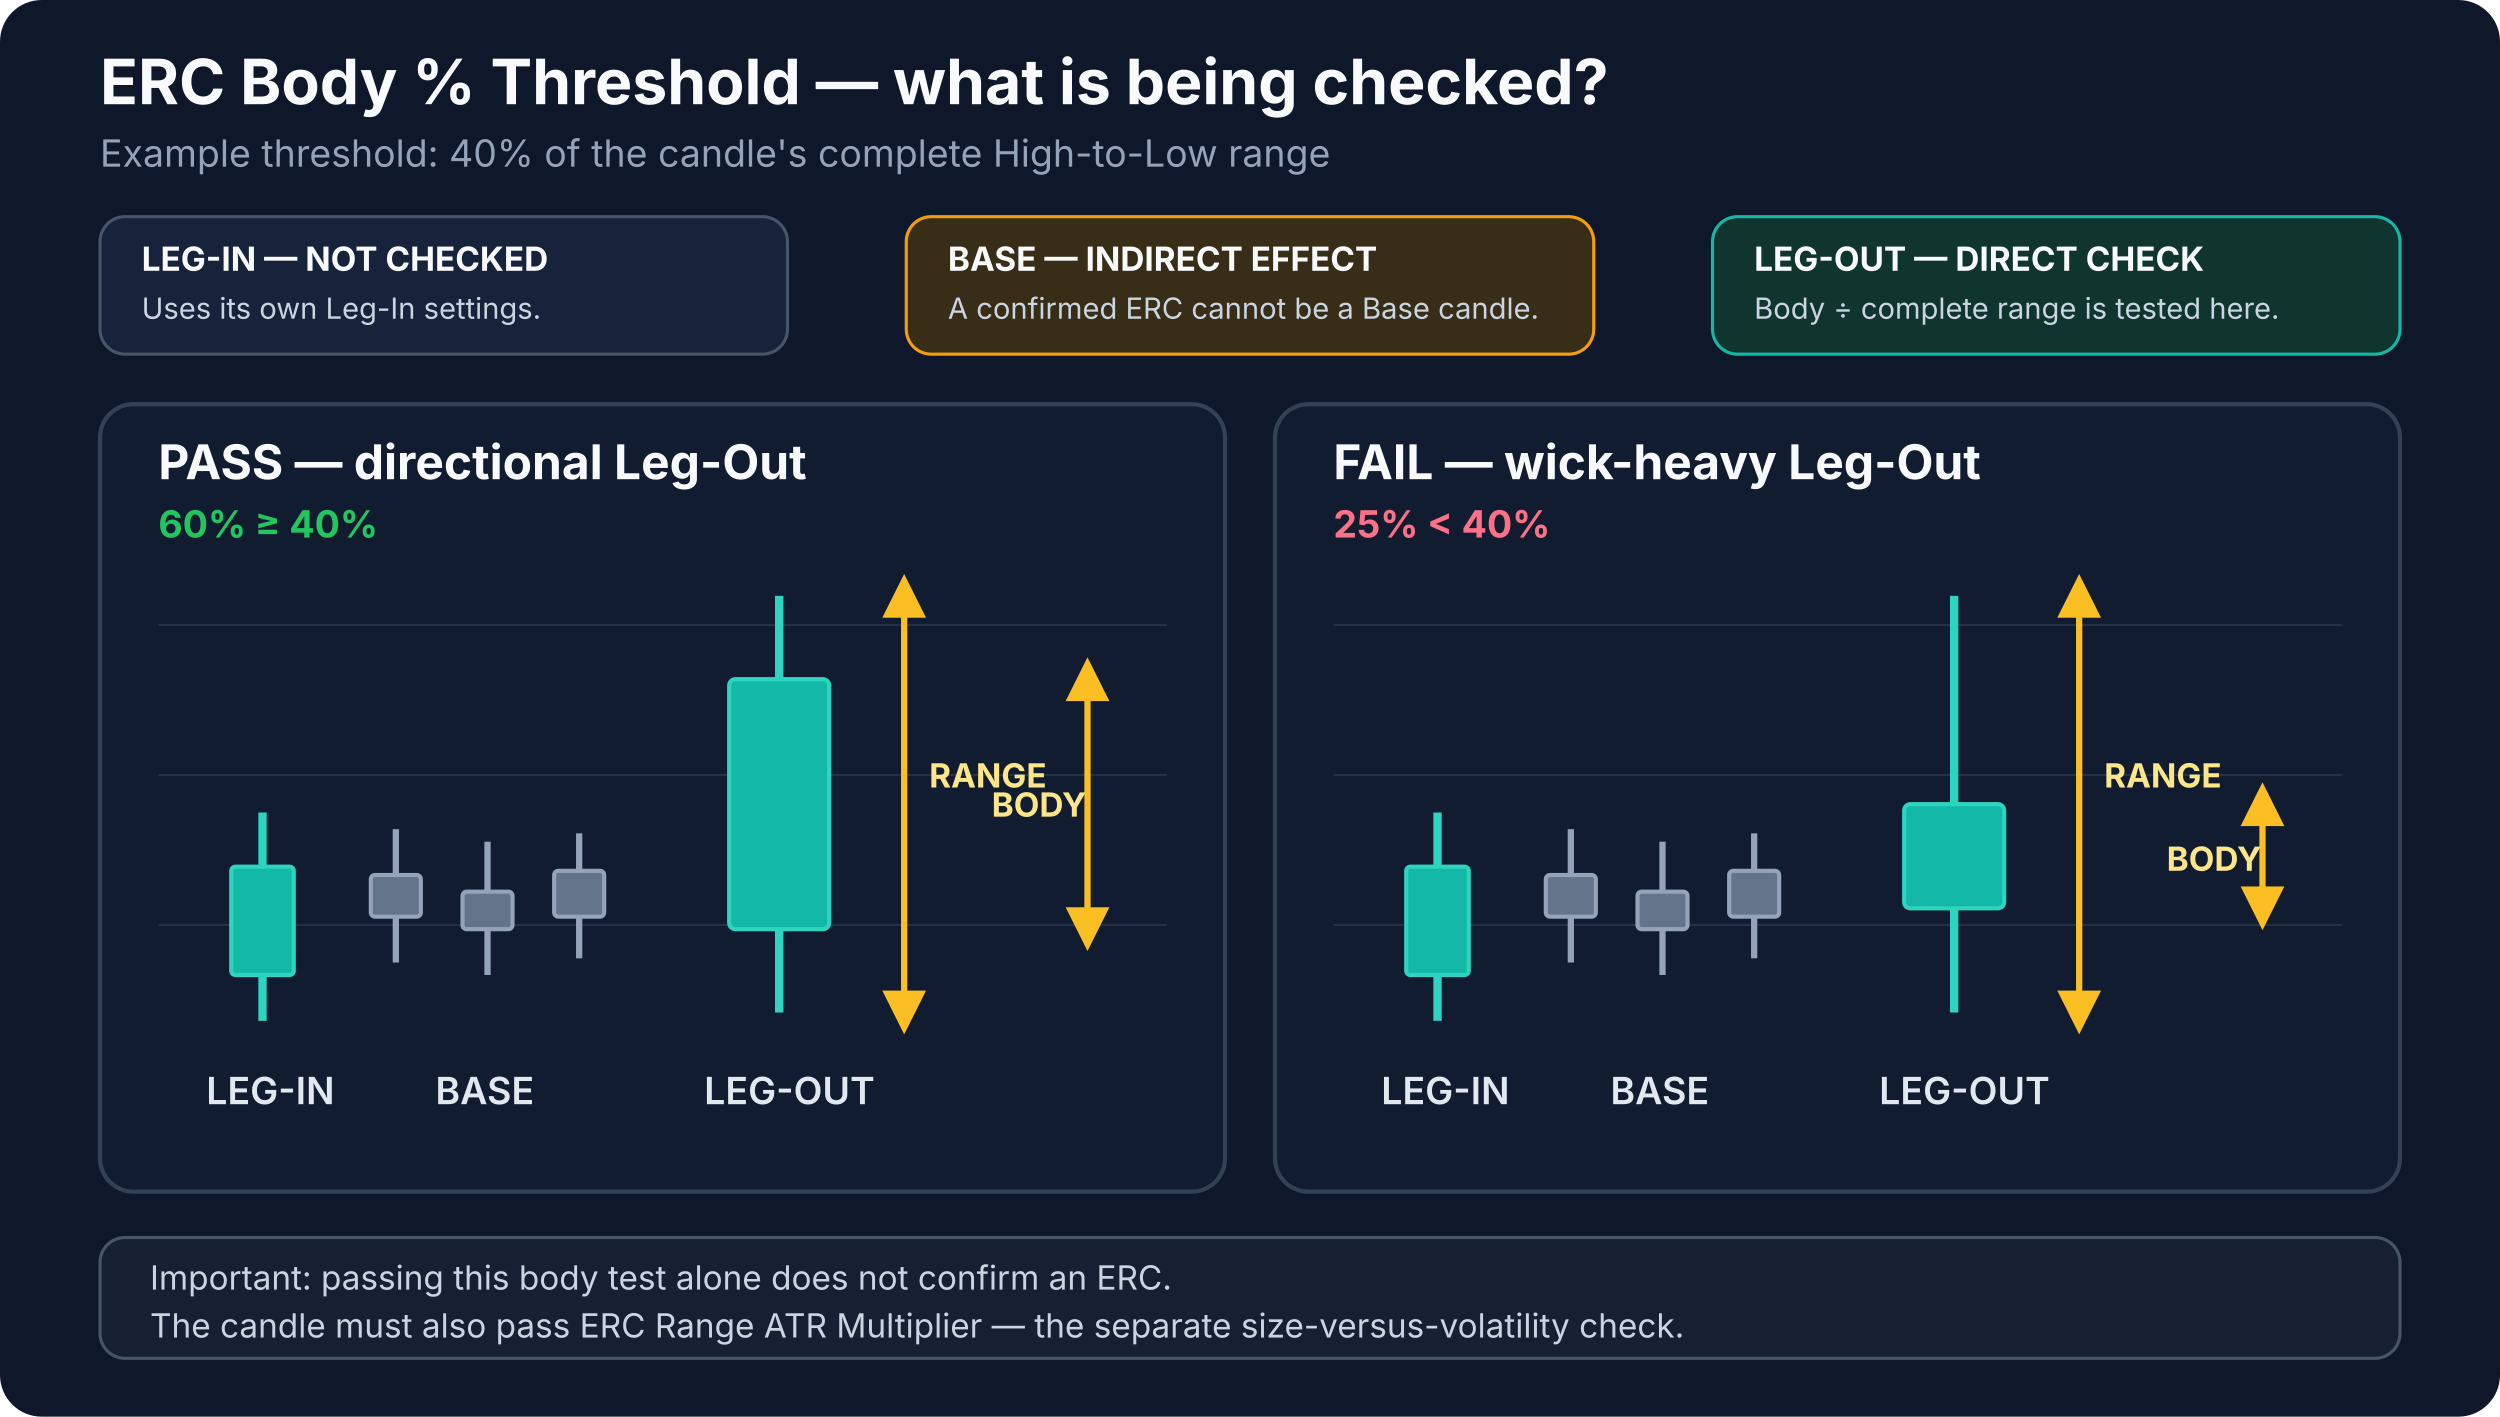
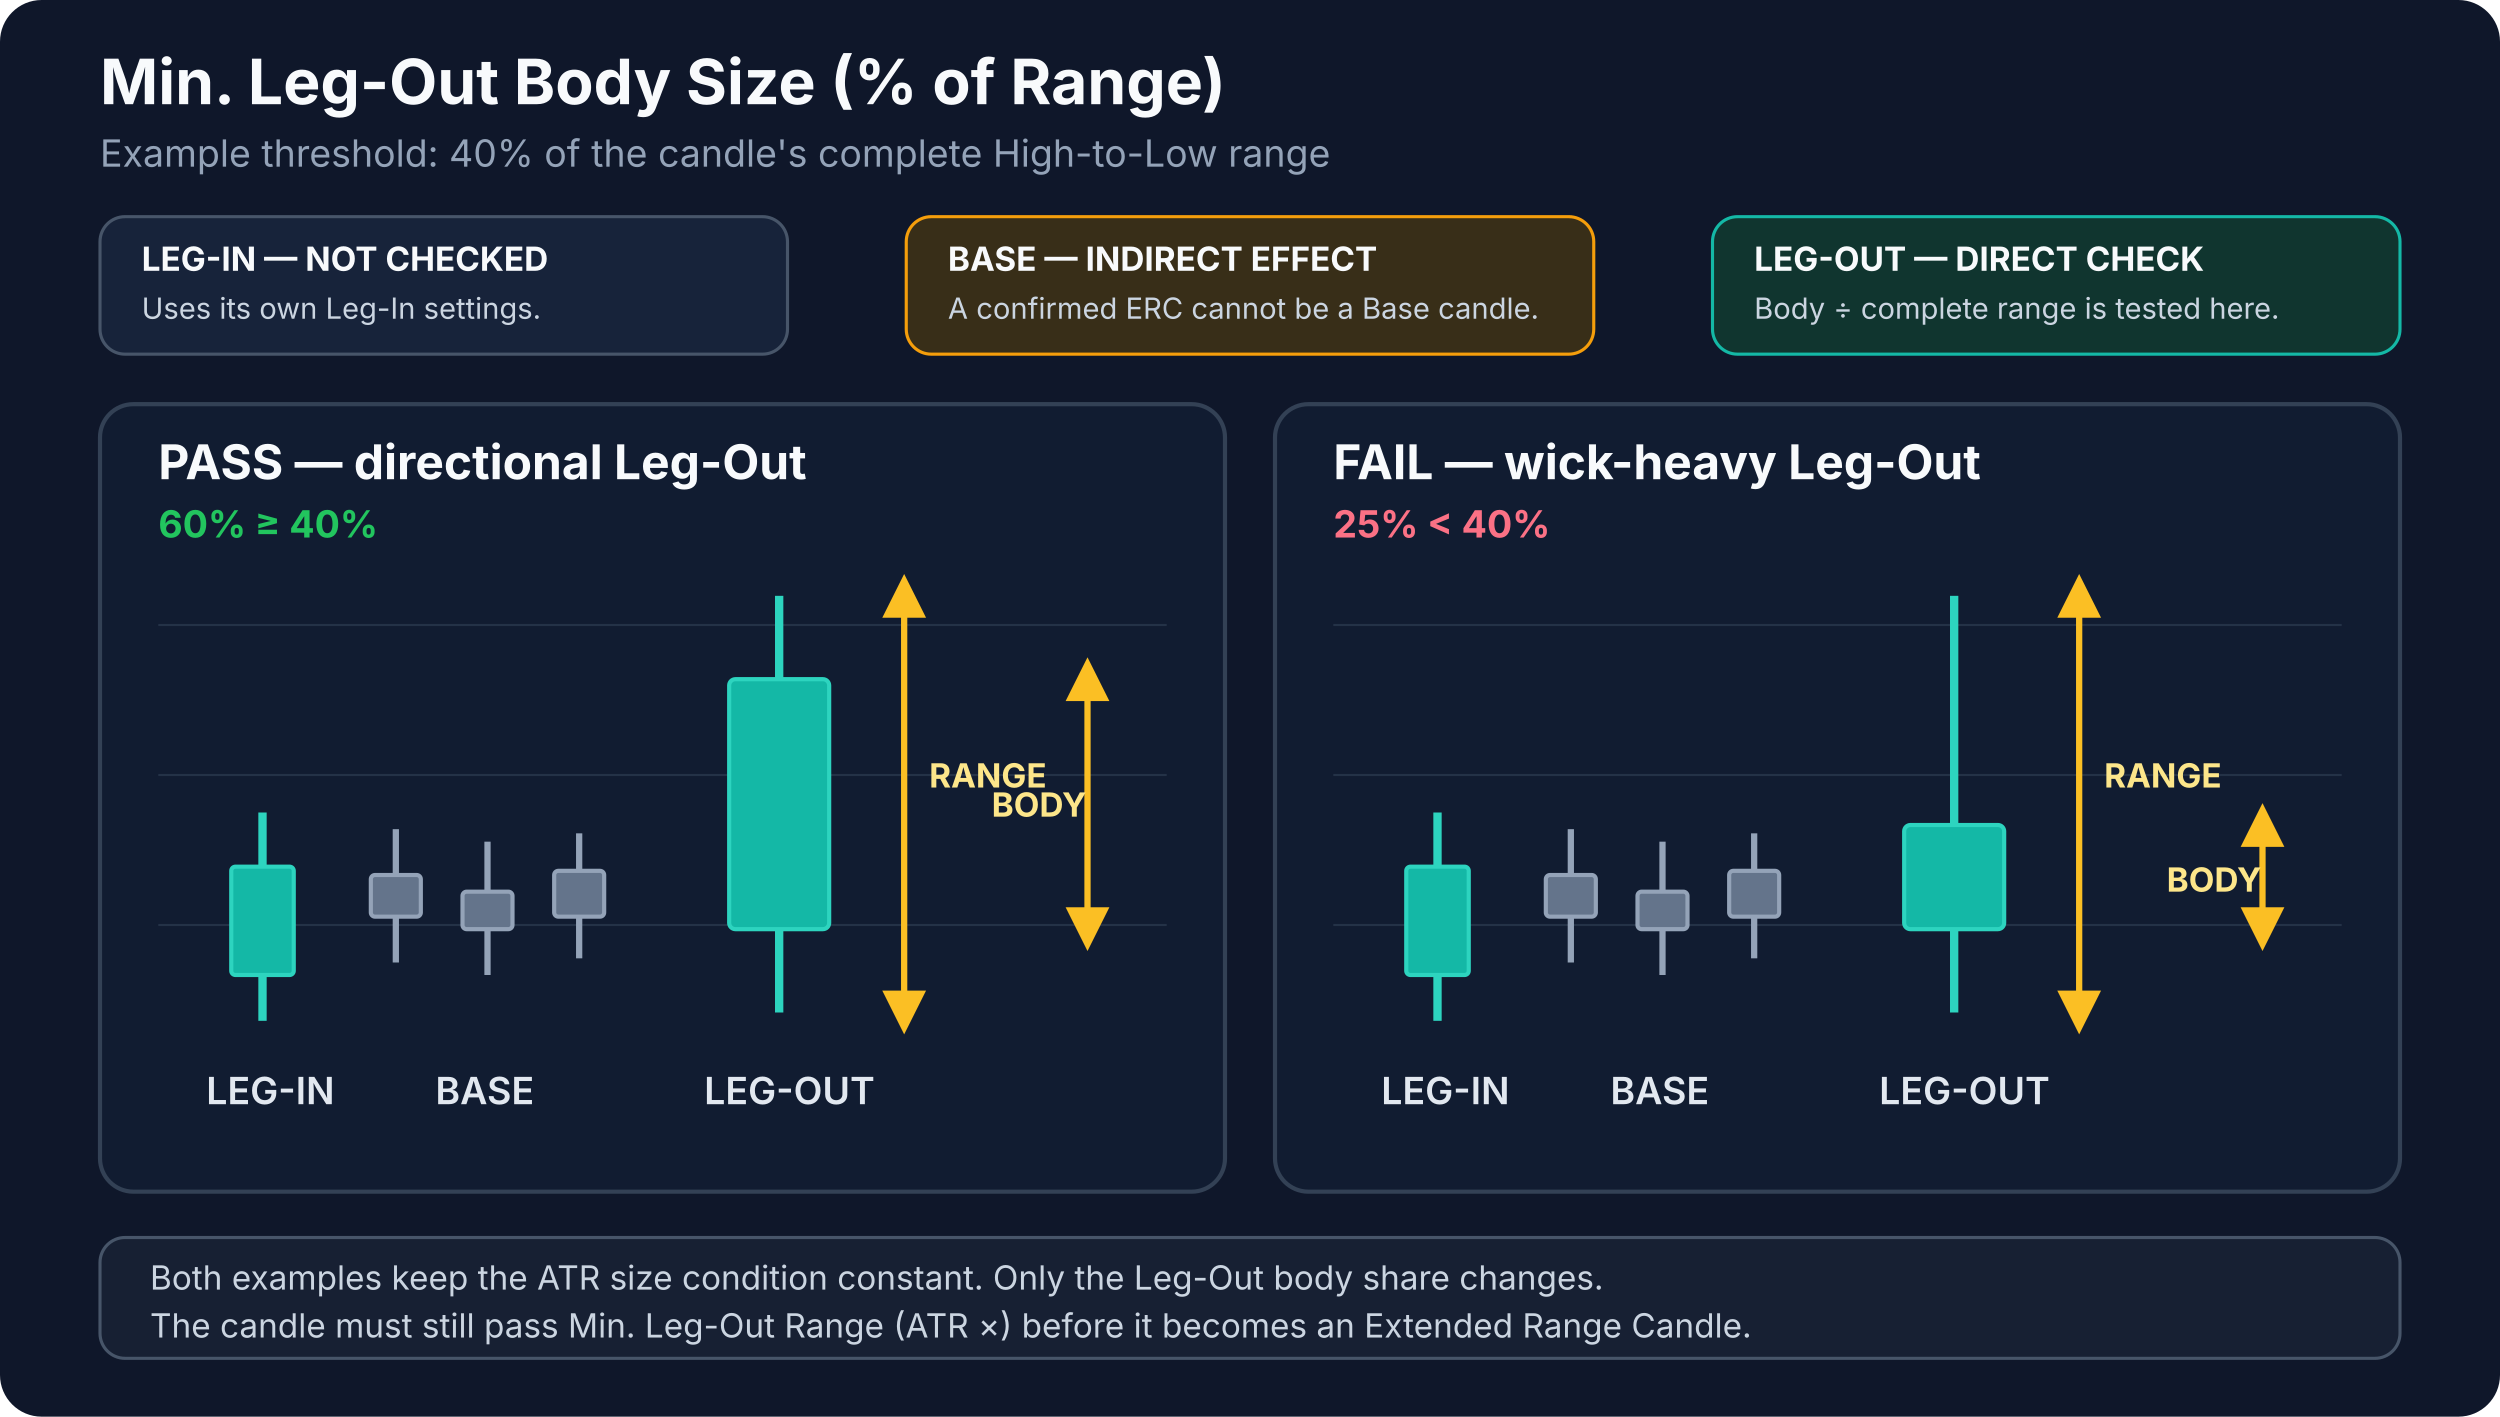
<svg xmlns="http://www.w3.org/2000/svg" width="1200" height="680" viewBox="0 0 1200 680" role="img" aria-labelledby="title description">
  <defs>
    <style>
      .bg { fill: #0f172a; }
      .panel { fill: #111c31; stroke: #334155; stroke-width: 2; }
      .grid { stroke: #243247; stroke-width: 1; }
      .muted { fill: #94a3b8; font: 18px system-ui, -apple-system, sans-serif; }
      .small { fill: #cbd5e1; font: 16px system-ui, -apple-system, sans-serif; }
      .label { fill: #e2e8f0; font: 600 18px system-ui, -apple-system, sans-serif; }
      .heading { fill: #f8fafc; font: 700 30px system-ui, -apple-system, sans-serif; }
      .panel-title { fill: #f8fafc; font: 700 23px system-ui, -apple-system, sans-serif; }
      .pass { fill: #22c55e; font: 700 18px system-ui, -apple-system, sans-serif; }
      .fail { fill: #fb7185; font: 700 18px system-ui, -apple-system, sans-serif; }
      .up { fill: #14b8a6; stroke: #2dd4bf; stroke-width: 2; }
      .down { fill: #f43f5e; stroke: #fb7185; stroke-width: 2; }
      .wick-up { stroke: #2dd4bf; stroke-width: 4; }
      .wick-down { stroke: #fb7185; stroke-width: 4; }
      .base { fill: #64748b; stroke: #94a3b8; stroke-width: 2; }
      .wick-base { stroke: #94a3b8; stroke-width: 3; }
      .measure { stroke: #fbbf24; stroke-width: 3; fill: none; }
      .measure-text { fill: #fde68a; font: 700 16px system-ui, -apple-system, sans-serif; }
      .chip { fill: #17233a; stroke: #475569; stroke-width: 1.5; }
      .chip-direct { fill: #10352f; stroke: #14b8a6; stroke-width: 1.5; }
      .chip-indirect { fill: #382e18; stroke: #f59e0b; stroke-width: 1.5; }
      .chip-title { fill: #f8fafc; font: 700 16px system-ui, -apple-system, sans-serif; }
      .chip-copy { fill: #cbd5e1; font: 14px system-ui, -apple-system, sans-serif; }
      .note { fill: #172033; stroke: #475569; stroke-width: 1.5; }
      .note-text { fill: #cbd5e1; font: 16px system-ui, -apple-system, sans-serif; }
    </style>
    <marker id="arrow" viewBox="0 0 10 10" refX="5" refY="5" markerWidth="7" markerHeight="7" orient="auto-start-reverse">
      <path d="M 0 0 L 10 5 L 0 10 z" fill="#fbbf24" />
    </marker>
  </defs>
  <rect class="bg" width="1200" height="680" rx="20" />
-   <text class="heading" x="48" y="50">ERC Body % Threshold — what is being checked?</text>
+   <text class="heading" x="48" y="50">Min. Leg-Out Body Size (% of Range)</text>
  <text class="muted" x="48" y="80">Example threshold: 40% of the candle's complete High-to-Low range</text>
  <rect class="chip" x="48" y="104" width="330" height="66" rx="12" />
  <text class="chip-title" x="68" y="130">LEG-IN — NOT CHECKED</text>
  <text class="chip-copy" x="68" y="153">Uses its own Leg-In settings.</text>
  <rect class="chip-indirect" x="435" y="104" width="330" height="66" rx="12" />
  <text class="chip-title" x="455" y="130">BASE — INDIRECT EFFECT</text>
  <text class="chip-copy" x="455" y="153">A confirmed ERC cannot be a Base candle.</text>
  <rect class="chip-direct" x="822" y="104" width="330" height="66" rx="12" />
  <text class="chip-title" x="842" y="130">LEG-OUT — DIRECT CHECK</text>
  <text class="chip-copy" x="842" y="153">Body ÷ complete range is tested here.</text>
  <rect class="panel" x="48" y="194" width="540" height="378" rx="16" />
  <rect class="panel" x="612" y="194" width="540" height="378" rx="16" />
  <text class="panel-title" x="76" y="230">PASS — directional Leg-Out</text>
  <text class="pass" x="76" y="258">60% ≥ 40%</text>
  <text class="panel-title" x="640" y="230">FAIL — wick-heavy Leg-Out</text>
  <text class="fail" x="640" y="258">25% &lt; 40%</text>
  <line class="grid" x1="76" y1="300" x2="560" y2="300" />
  <line class="grid" x1="76" y1="372" x2="560" y2="372" />
  <line class="grid" x1="76" y1="444" x2="560" y2="444" />
  <line class="grid" x1="640" y1="300" x2="1124" y2="300" />
  <line class="grid" x1="640" y1="372" x2="1124" y2="372" />
  <line class="grid" x1="640" y1="444" x2="1124" y2="444" />
  <line class="wick-up" x1="126" y1="390" x2="126" y2="490" />
  <rect class="up" x="111" y="416" width="30" height="52" rx="2" />
  <line class="wick-base" x1="190" y1="398" x2="190" y2="462" />
  <rect class="base" x="178" y="420" width="24" height="20" rx="2" />
  <line class="wick-base" x1="234" y1="404" x2="234" y2="468" />
  <rect class="base" x="222" y="428" width="24" height="18" rx="2" />
  <line class="wick-base" x1="278" y1="400" x2="278" y2="460" />
  <rect class="base" x="266" y="418" width="24" height="22" rx="2" />
  <line class="wick-up" x1="374" y1="286" x2="374" y2="486" />
  <rect class="up" x="350" y="326" width="48" height="120" rx="3" />
  <line class="measure" x1="434" y1="286" x2="434" y2="486" marker-start="url(#arrow)" marker-end="url(#arrow)" />
  <text class="measure-text" x="446" y="378">RANGE</text>
  <line class="measure" x1="522" y1="326" x2="522" y2="446" marker-start="url(#arrow)" marker-end="url(#arrow)" />
  <text class="measure-text" x="476" y="392">BODY</text>
  <line class="wick-up" x1="690" y1="390" x2="690" y2="490" />
  <rect class="up" x="675" y="416" width="30" height="52" rx="2" />
  <line class="wick-base" x1="754" y1="398" x2="754" y2="462" />
  <rect class="base" x="742" y="420" width="24" height="20" rx="2" />
  <line class="wick-base" x1="798" y1="404" x2="798" y2="468" />
  <rect class="base" x="786" y="428" width="24" height="18" rx="2" />
  <line class="wick-base" x1="842" y1="400" x2="842" y2="460" />
  <rect class="base" x="830" y="418" width="24" height="22" rx="2" />
  <line class="wick-up" x1="938" y1="286" x2="938" y2="486" />
-   <rect class="up" x="914" y="386" width="48" height="50" rx="3" />
+   <rect class="up" x="914" y="396" width="48" height="50" rx="3" />
  <line class="measure" x1="998" y1="286" x2="998" y2="486" marker-start="url(#arrow)" marker-end="url(#arrow)" />
  <text class="measure-text" x="1010" y="378">RANGE</text>
-   <line class="measure" x1="1086" y1="386" x2="1086" y2="436" marker-start="url(#arrow)" marker-end="url(#arrow)" />
-   <text class="measure-text" x="1040" y="418">BODY</text>
+   <line class="measure" x1="1086" y1="396" x2="1086" y2="446" marker-start="url(#arrow)" marker-end="url(#arrow)" />
+   <text class="measure-text" x="1040" y="428">BODY</text>
  <text class="label" x="99" y="530">LEG-IN</text>
  <text class="label" x="209" y="530">BASE</text>
  <text class="label" x="338" y="530">LEG-OUT</text>
  <text class="label" x="663" y="530">LEG-IN</text>
  <text class="label" x="773" y="530">BASE</text>
  <text class="label" x="902" y="530">LEG-OUT</text>
  <rect class="note" x="48" y="594" width="1104" height="58" rx="12" />
-   <text class="note-text" x="72" y="619">Important: passing this body test alone does not confirm an ERC.</text>
-   <text class="note-text" x="72" y="642">The candle must also pass ERC Range ATR Multiplier — the separate size-versus-volatility check.</text>
+   <text class="note-text" x="72" y="619">Both examples keep the ATR size condition constant. Only the Leg-Out body share changes.</text>
+   <text class="note-text" x="72" y="642">The candle must still pass Min. Leg-Out Range (ATR ×) before it becomes an Extended Range Candle.</text>
</svg>
